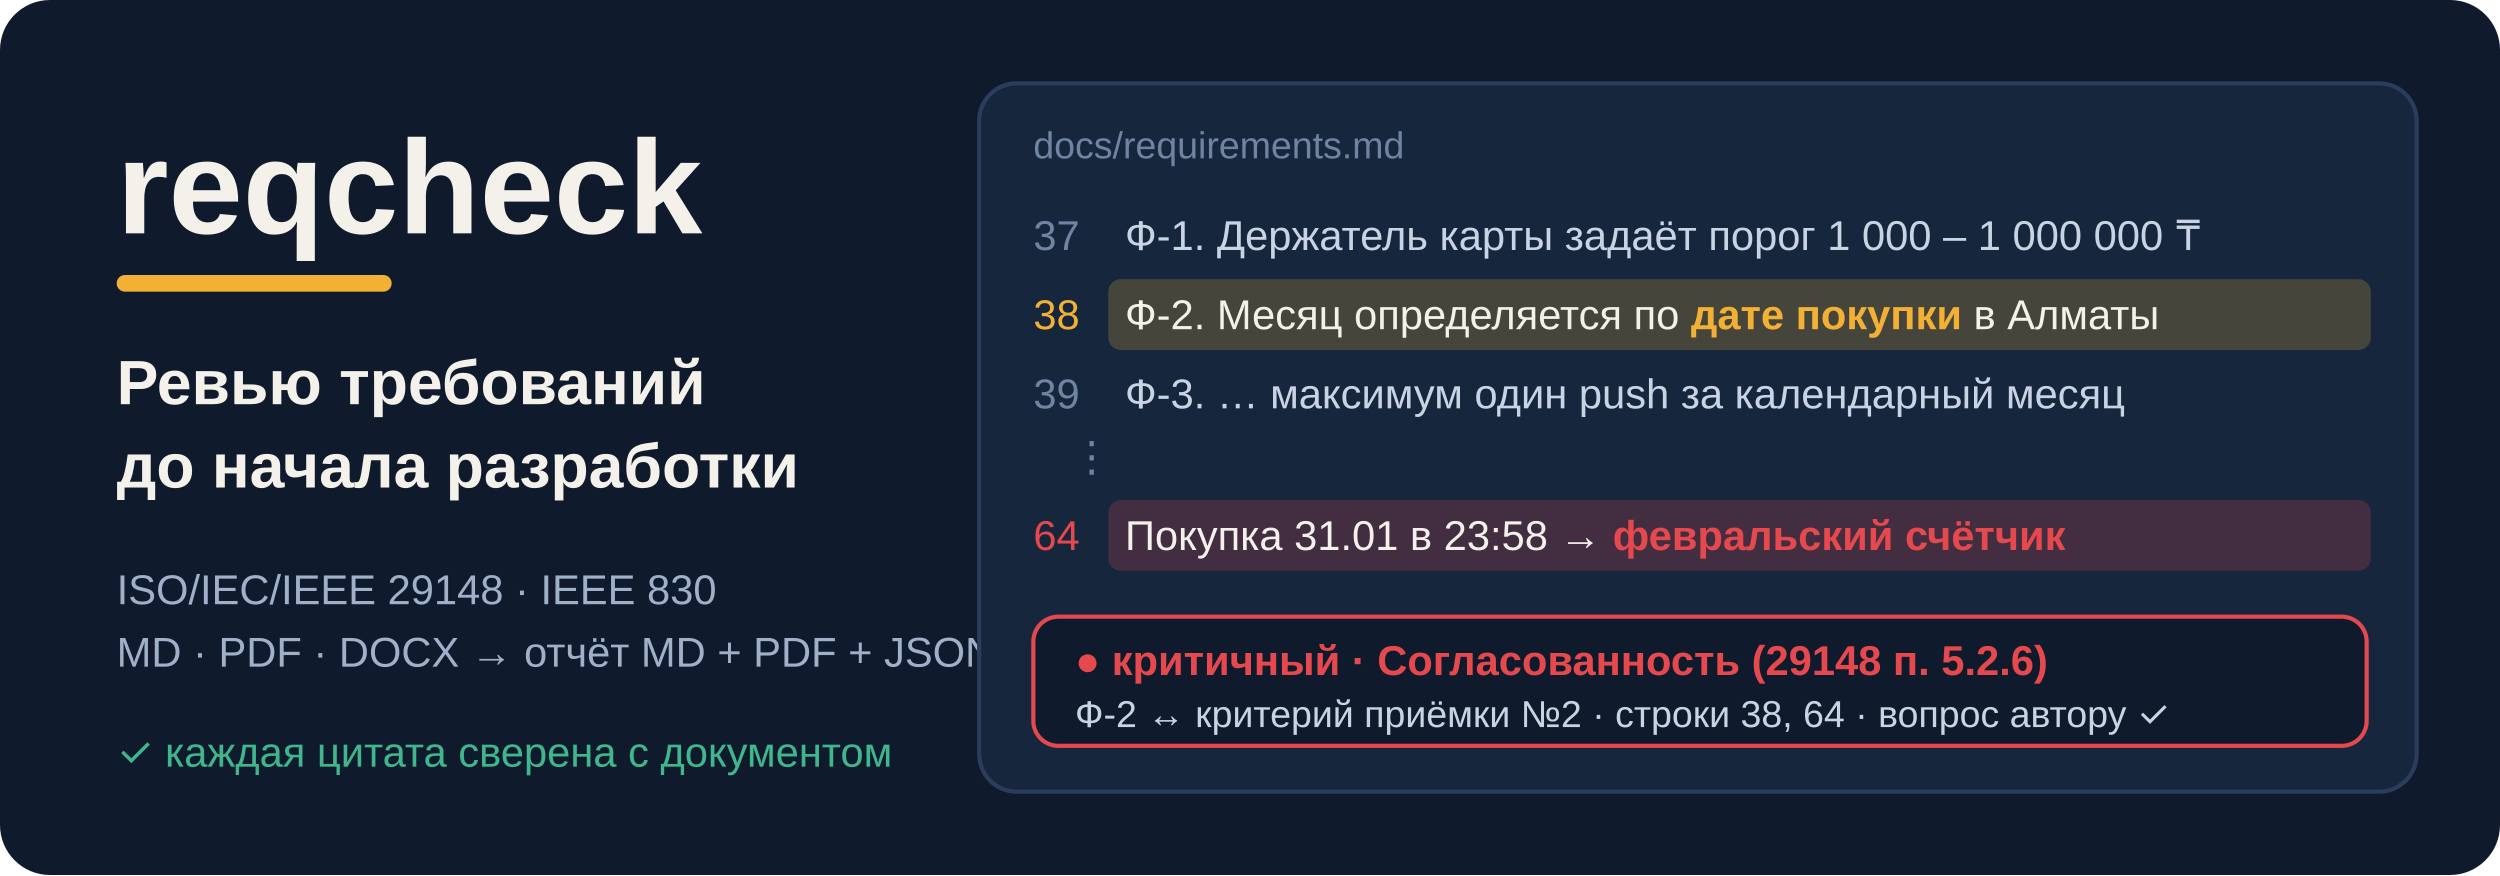
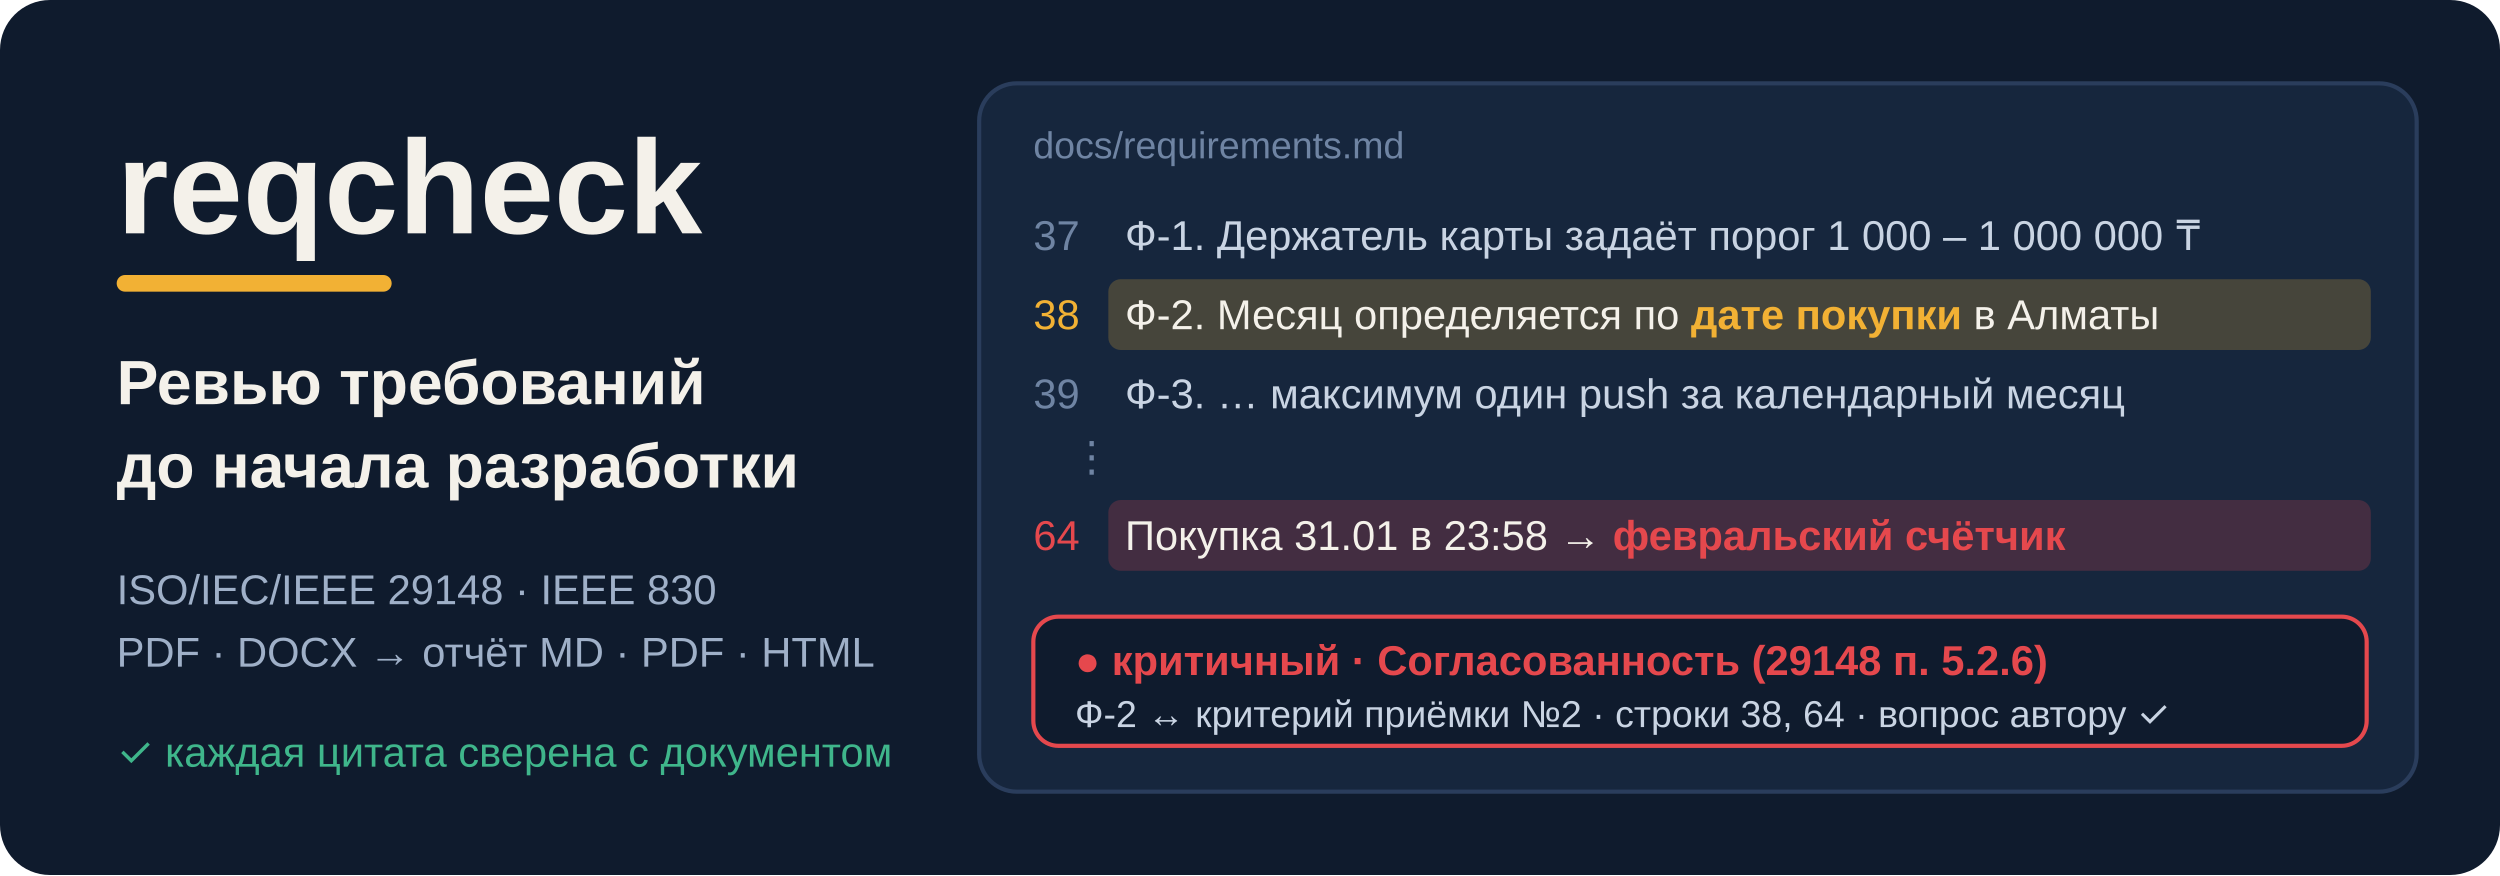
<svg xmlns="http://www.w3.org/2000/svg" viewBox="0 0 1200 420" width="1200" height="420" role="img" aria-labelledby="t d">
  <rect width="1200" height="420" rx="24" fill="#0f1b2d" />
  <g font-family="-apple-system, BlinkMacSystemFont, 'Segoe UI', 'Helvetica Neue', Arial, sans-serif">
    <text x="56" y="112" font-size="64" font-weight="800" fill="#f4f1ea">reqcheck</text>
    <rect x="56" y="132" width="132" height="8" rx="4" fill="#f2b134" />
    <text x="56" y="194" font-size="30" font-weight="600" fill="#f4f1ea">Ревью требований</text>
    <text x="56" y="234" font-size="30" font-weight="600" fill="#f4f1ea">до начала разработки</text>
    <text x="56" y="290" font-size="20" fill="#9fb0c8">ISO/IEC/IEEE 29148 · IEEE 830</text>
-     <text x="56" y="320" font-size="20" fill="#9fb0c8">MD · PDF · DOCX → отчёт MD + PDF + JSON</text>
+     <text x="56" y="320" font-size="20" fill="#9fb0c8">PDF · DOCX → отчёт MD · PDF · HTML</text>
    <text x="56" y="368" font-size="20" fill="#3fb68b">✓ каждая цитата сверена с документом</text>
    <rect x="470" y="40" width="690" height="340" rx="18" fill="#16263d" stroke="#2a3d5c" stroke-width="2" />
    <text x="496" y="76" font-size="18" fill="#6f84a3">docs/requirements.md</text>
    <g font-size="20">
      <text x="496" y="120" fill="#6f84a3" text-anchor="start">37</text>
      <text x="540" y="120" fill="#c9d4e3">Ф-1. Держатель карты задаёт порог 1 000 – 1 000 000 ₸</text>
      <rect x="532" y="134" width="606" height="34" rx="6" fill="#f2b134" fill-opacity="0.22" />
      <text x="496" y="158" fill="#f2b134">38</text>
      <text x="540" y="158" fill="#f4f1ea">Ф-2. Месяц определяется по <tspan fill="#f2b134" font-weight="700">дате покупки</tspan> в Алматы</text>
      <text x="496" y="196" fill="#6f84a3">39</text>
      <text x="540" y="196" fill="#c9d4e3">Ф-3. … максимум один push за календарный месяц</text>
      <text x="514" y="226" fill="#6f84a3">⋮</text>
      <rect x="532" y="240" width="606" height="34" rx="6" fill="#e5484d" fill-opacity="0.22" />
      <text x="496" y="264" fill="#e5484d">64</text>
      <text x="540" y="264" fill="#f4f1ea">Покупка 31.01 в 23:58 → <tspan fill="#e5484d" font-weight="700">февральский счётчик</tspan>
      </text>
    </g>
    <rect x="496" y="296" width="640" height="62" rx="12" fill="#0f1b2d" stroke="#e5484d" stroke-width="2" />
    <text x="516" y="324" font-size="20" font-weight="700" fill="#e5484d">● критичный · Согласованность (29148 п. 5.2.6)</text>
    <text x="516" y="349" font-size="18" fill="#c9d4e3">Ф-2 ↔ критерий приёмки №2 · строки 38, 64 · вопрос автору ✓</text>
  </g>
</svg>
